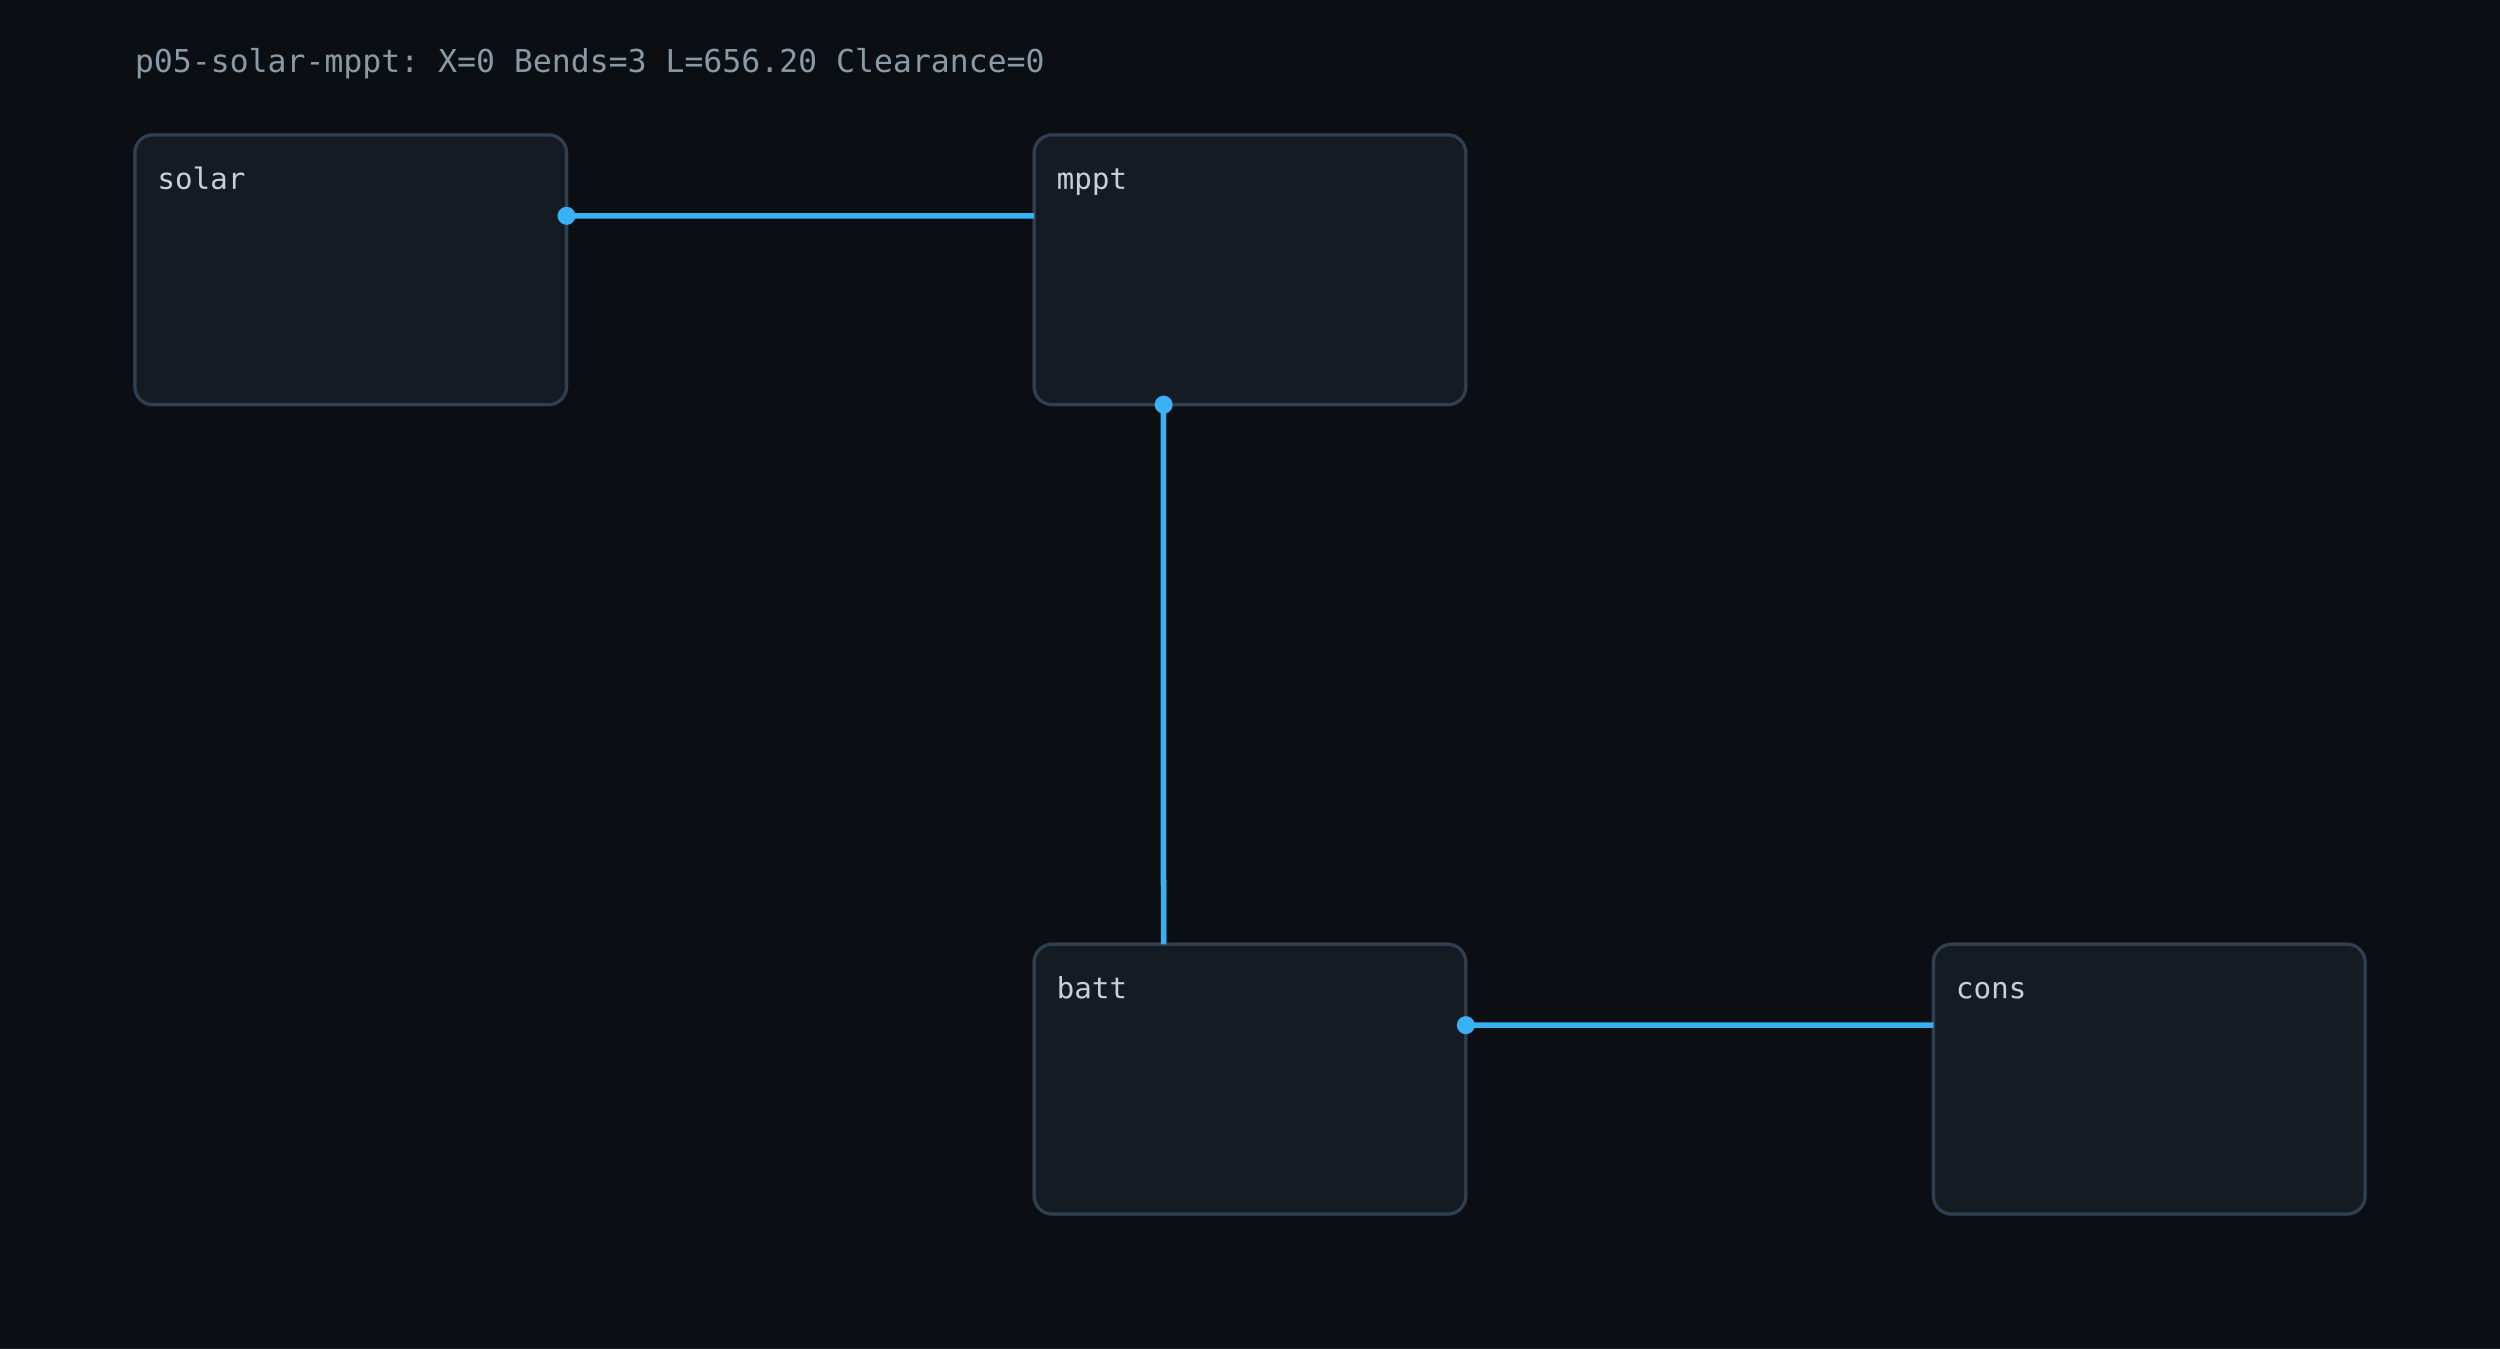
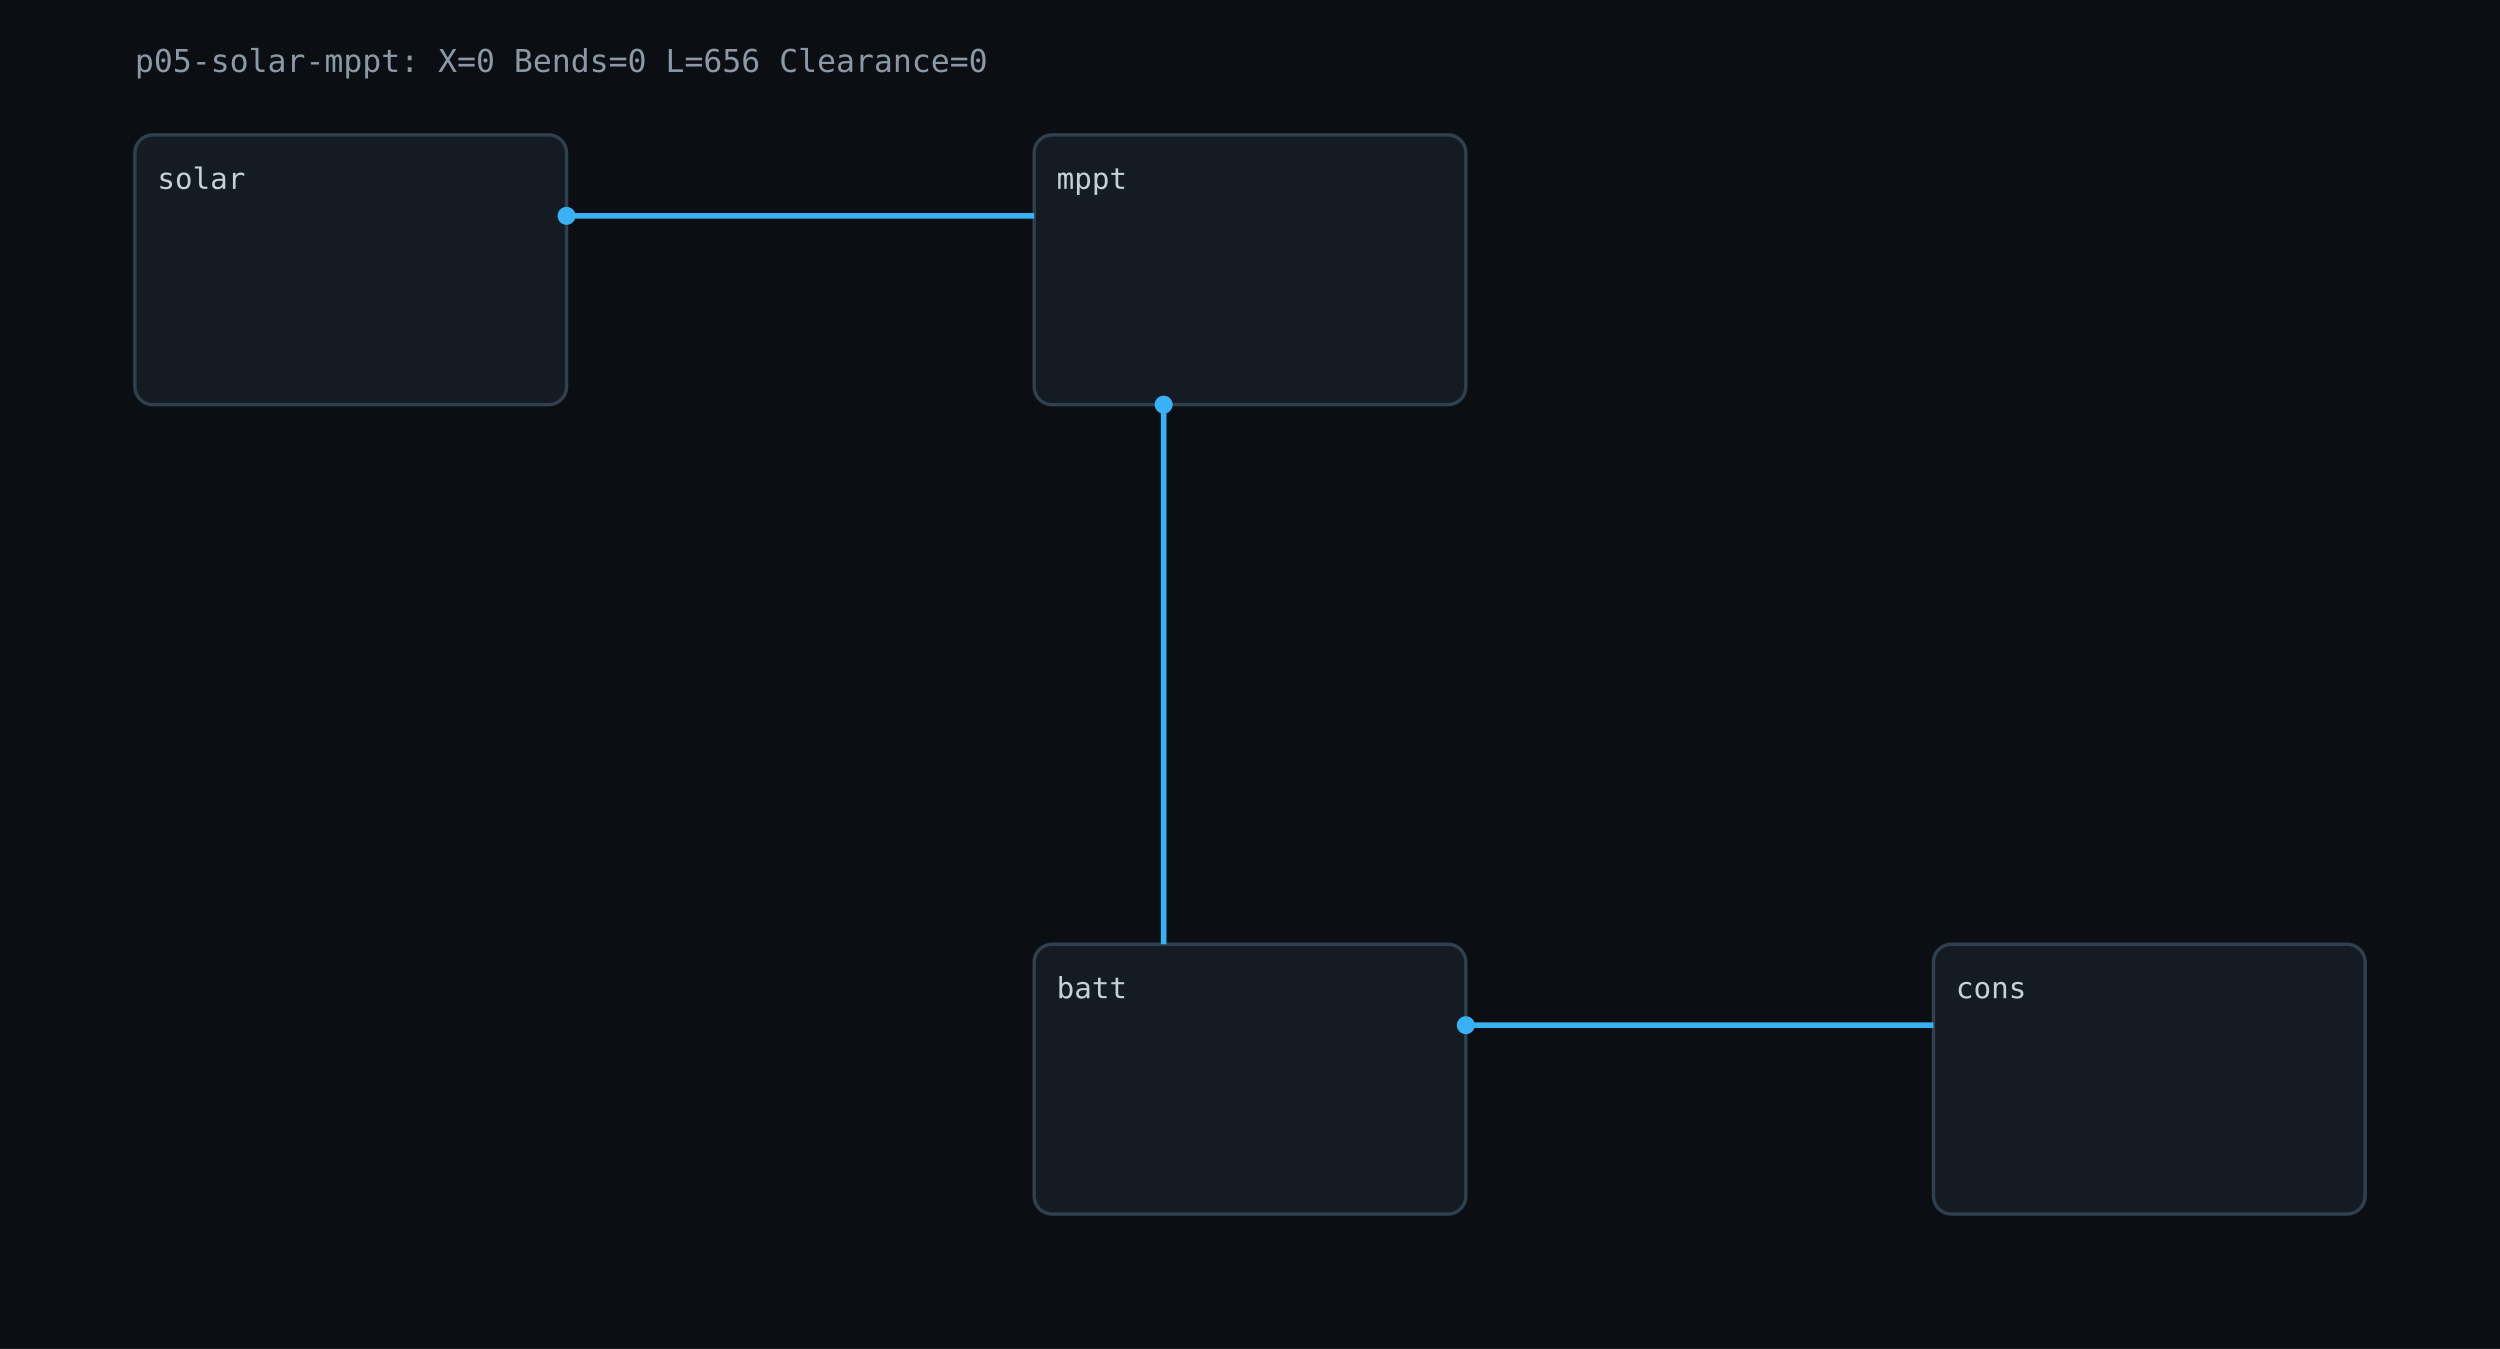
<svg xmlns="http://www.w3.org/2000/svg" width="1112" height="600" viewBox="0 0 1112 600">
  <rect width="100%" height="100%" fill="#0b0f14" />
-   <text x="60" y="32" fill="#8b98a5" font-family="monospace" font-size="14">p05-solar-mppt: X=0 Bends=3 L=656.20 Clearance=0</text>
+   <text x="60" y="32" fill="#8b98a5" font-family="monospace" font-size="14">p05-solar-mppt: X=0 Bends=0 L=656 Clearance=0</text>
  <rect x="60" y="60" width="192" height="120" fill="#151b23" stroke="#31404f" stroke-width="1.5" rx="8" />
  <text x="70" y="84" fill="#c7d0d9" font-family="monospace" font-size="13">solar</text>
  <rect x="460" y="60" width="192" height="120" fill="#151b23" stroke="#31404f" stroke-width="1.5" rx="8" />
  <text x="470" y="84" fill="#c7d0d9" font-family="monospace" font-size="13">mppt</text>
  <rect x="460" y="420" width="192" height="120" fill="#151b23" stroke="#31404f" stroke-width="1.5" rx="8" />
  <text x="470" y="444" fill="#c7d0d9" font-family="monospace" font-size="13">batt</text>
  <rect x="860" y="420" width="192" height="120" fill="#151b23" stroke="#31404f" stroke-width="1.5" rx="8" />
  <text x="870" y="444" fill="#c7d0d9" font-family="monospace" font-size="13">cons</text>
  <path d="M 252 96 L 460 96" fill="none" stroke="#39b2f5" stroke-width="2.5" />
  <circle cx="252" cy="96" r="4" fill="#39b2f5" />
-   <path d="M 517.60 180 L 517.50 180 L 517.50 392.50 L 517.60 392.50 L 517.60 420" fill="none" stroke="#39b2f5" stroke-width="2.5" />
+   <path d="M 517.60 180 L 517.60 420" fill="none" stroke="#39b2f5" stroke-width="2.5" />
  <circle cx="517.60" cy="180" r="4" fill="#39b2f5" />
  <path d="M 652 456 L 860 456" fill="none" stroke="#39b2f5" stroke-width="2.5" />
  <circle cx="652" cy="456" r="4" fill="#39b2f5" />
</svg>
